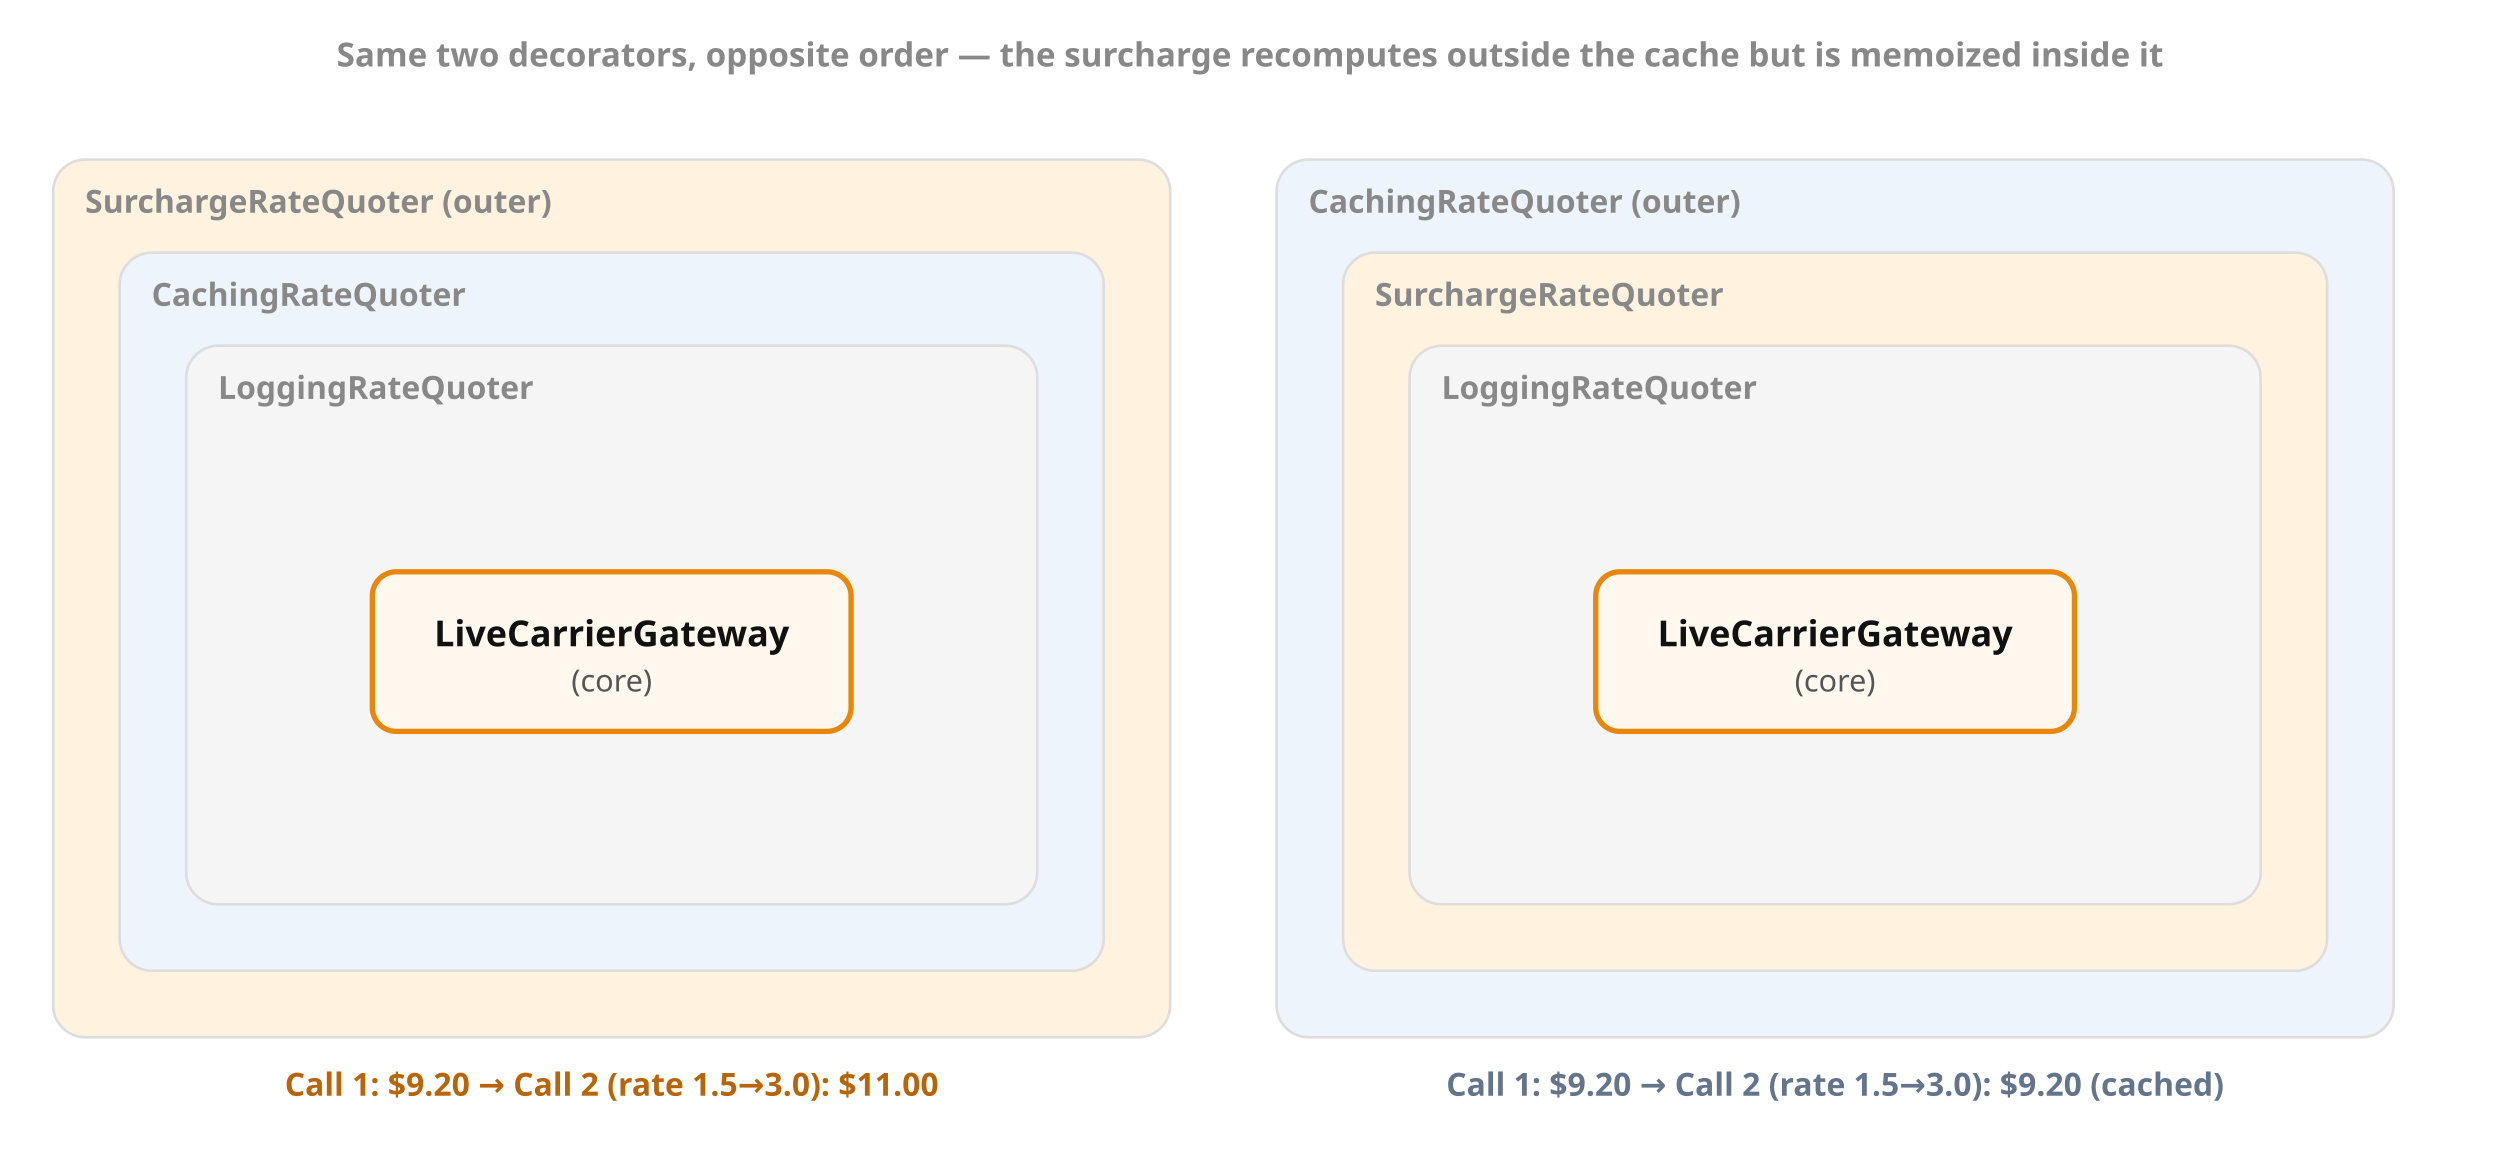
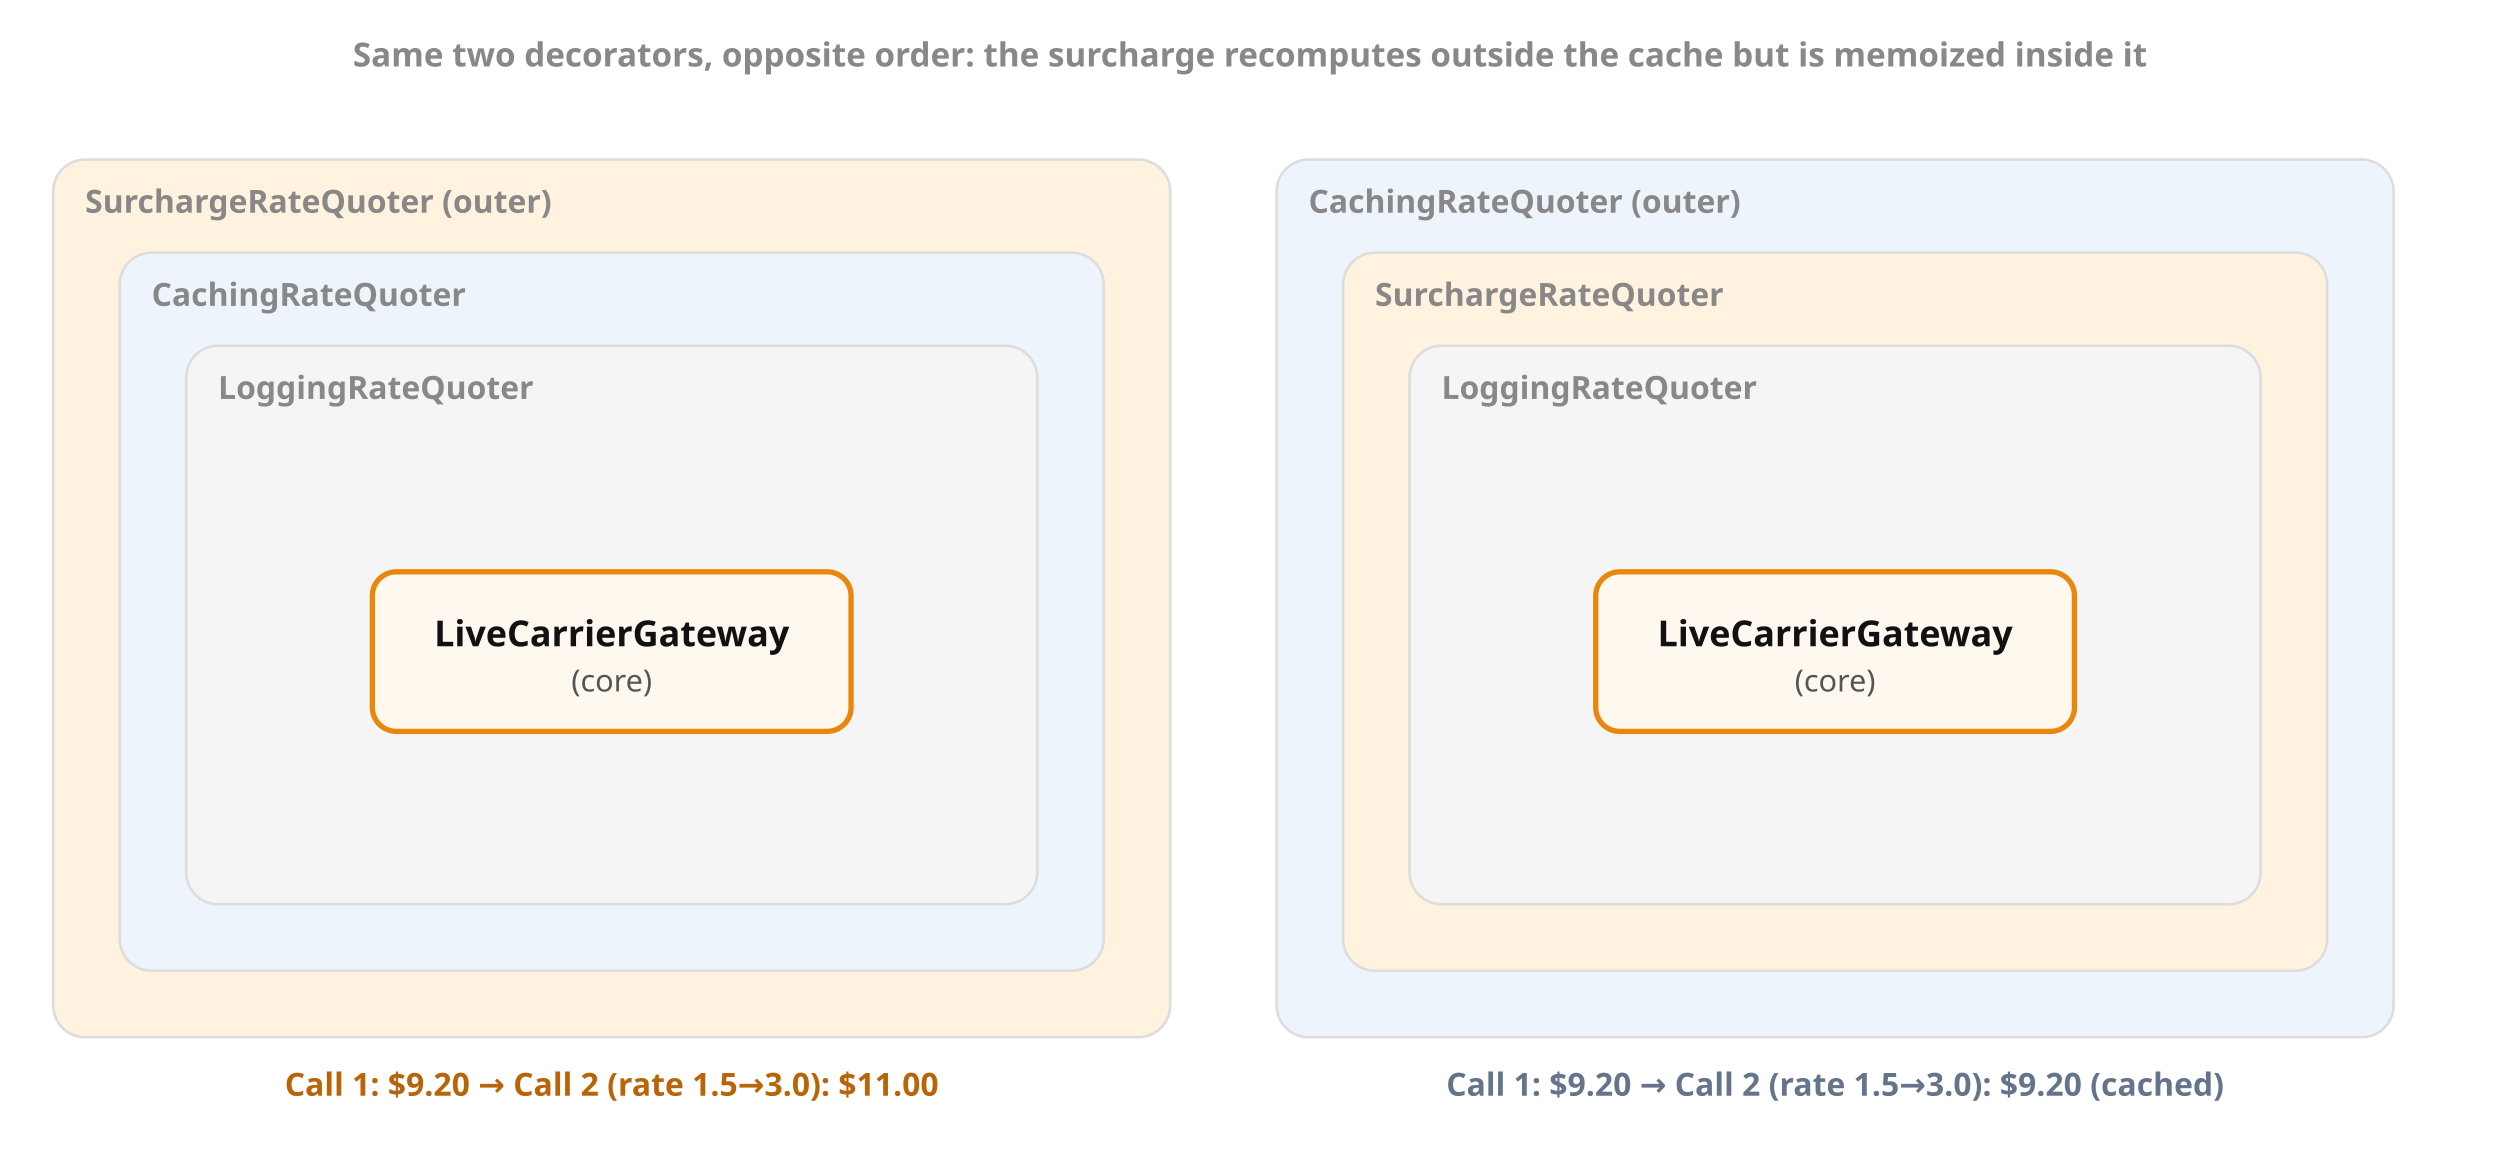
<svg xmlns="http://www.w3.org/2000/svg" viewBox="0 0 940 440" font-family="'Red Hat Text', system-ui, sans-serif" role="img">
  <defs>
    <marker id="a" viewBox="0 0 10 10" refX="8.5" refY="5" markerWidth="9" markerHeight="9" orient="auto-start-reverse">
      <path d="M0,0 L10,5 L0,10 z" fill="#555" />
    </marker>
    <marker id="am" viewBox="0 0 10 10" refX="8.5" refY="5" markerWidth="9" markerHeight="9" orient="auto-start-reverse">
      <path d="M0,0 L10,5 L0,10 z" fill="#b8650a" />
    </marker>
  </defs>
  <rect x="20" y="60" width="420" height="330" rx="12" fill="#fff3e0" stroke="#ddd" />
  <text x="32" y="80" font-size="12" font-weight="700" fill="#888">SurchargeRateQuoter (outer)</text>
  <rect x="45" y="95" width="370" height="270" rx="12" fill="#eef4fb" stroke="#ddd" />
  <text x="57" y="115" font-size="12" font-weight="700" fill="#888">CachingRateQuoter</text>
  <rect x="70" y="130" width="320" height="210" rx="12" fill="#f5f5f5" stroke="#ddd" />
  <text x="82" y="150" font-size="12" font-weight="700" fill="#888">LoggingRateQuoter</text>
  <rect x="480" y="60" width="420" height="330" rx="12" fill="#eef4fb" stroke="#ddd" />
  <text x="492" y="80" font-size="12" font-weight="700" fill="#888">CachingRateQuoter (outer)</text>
  <rect x="505" y="95" width="370" height="270" rx="12" fill="#fff3e0" stroke="#ddd" />
  <text x="517" y="115" font-size="12" font-weight="700" fill="#888">SurchargeRateQuoter</text>
  <rect x="530" y="130" width="320" height="210" rx="12" fill="#f5f5f5" stroke="#ddd" />
  <text x="542" y="150" font-size="12" font-weight="700" fill="#888">LoggingRateQuoter</text>
  <rect x="140" y="215" width="180" height="60" rx="9" fill="#fff8ef" stroke="#e8870c" stroke-width="2" />
  <text x="230.0" y="243.0" font-size="13.5" font-weight="700" fill="#111111" text-anchor="middle">LiveCarrierGateway</text>
  <text x="230.0" y="260.0" font-size="11.5" fill="#555555" text-anchor="middle">(core)</text>
  <rect x="600" y="215" width="180" height="60" rx="9" fill="#fff8ef" stroke="#e8870c" stroke-width="2" />
  <text x="690.0" y="243.0" font-size="13.5" font-weight="700" fill="#111111" text-anchor="middle">LiveCarrierGateway</text>
  <text x="690.0" y="260.0" font-size="11.5" fill="#555555" text-anchor="middle">(core)</text>
-   <text x="470" y="25" font-size="12.5" fill="#888" text-anchor="middle" font-weight="700">Same two decorators, opposite order — the surcharge recomputes outside the cache but is memoized inside it</text>
+   <text x="470" y="25" font-size="12.5" fill="#888" text-anchor="middle" font-weight="700">Same two decorators, opposite order: the surcharge recomputes outside the cache but is memoized inside it</text>
  <text x="230" y="412" font-size="12" fill="#b8650a" text-anchor="middle" font-weight="700">Call 1: $9.20   →   Call 2 (rate 1.5→3.0): $11.00</text>
  <text x="690" y="412" font-size="12" fill="#64748b" text-anchor="middle" font-weight="700">Call 1: $9.20   →   Call 2 (rate 1.5→3.0): $9.20 (cached)</text>
</svg>
